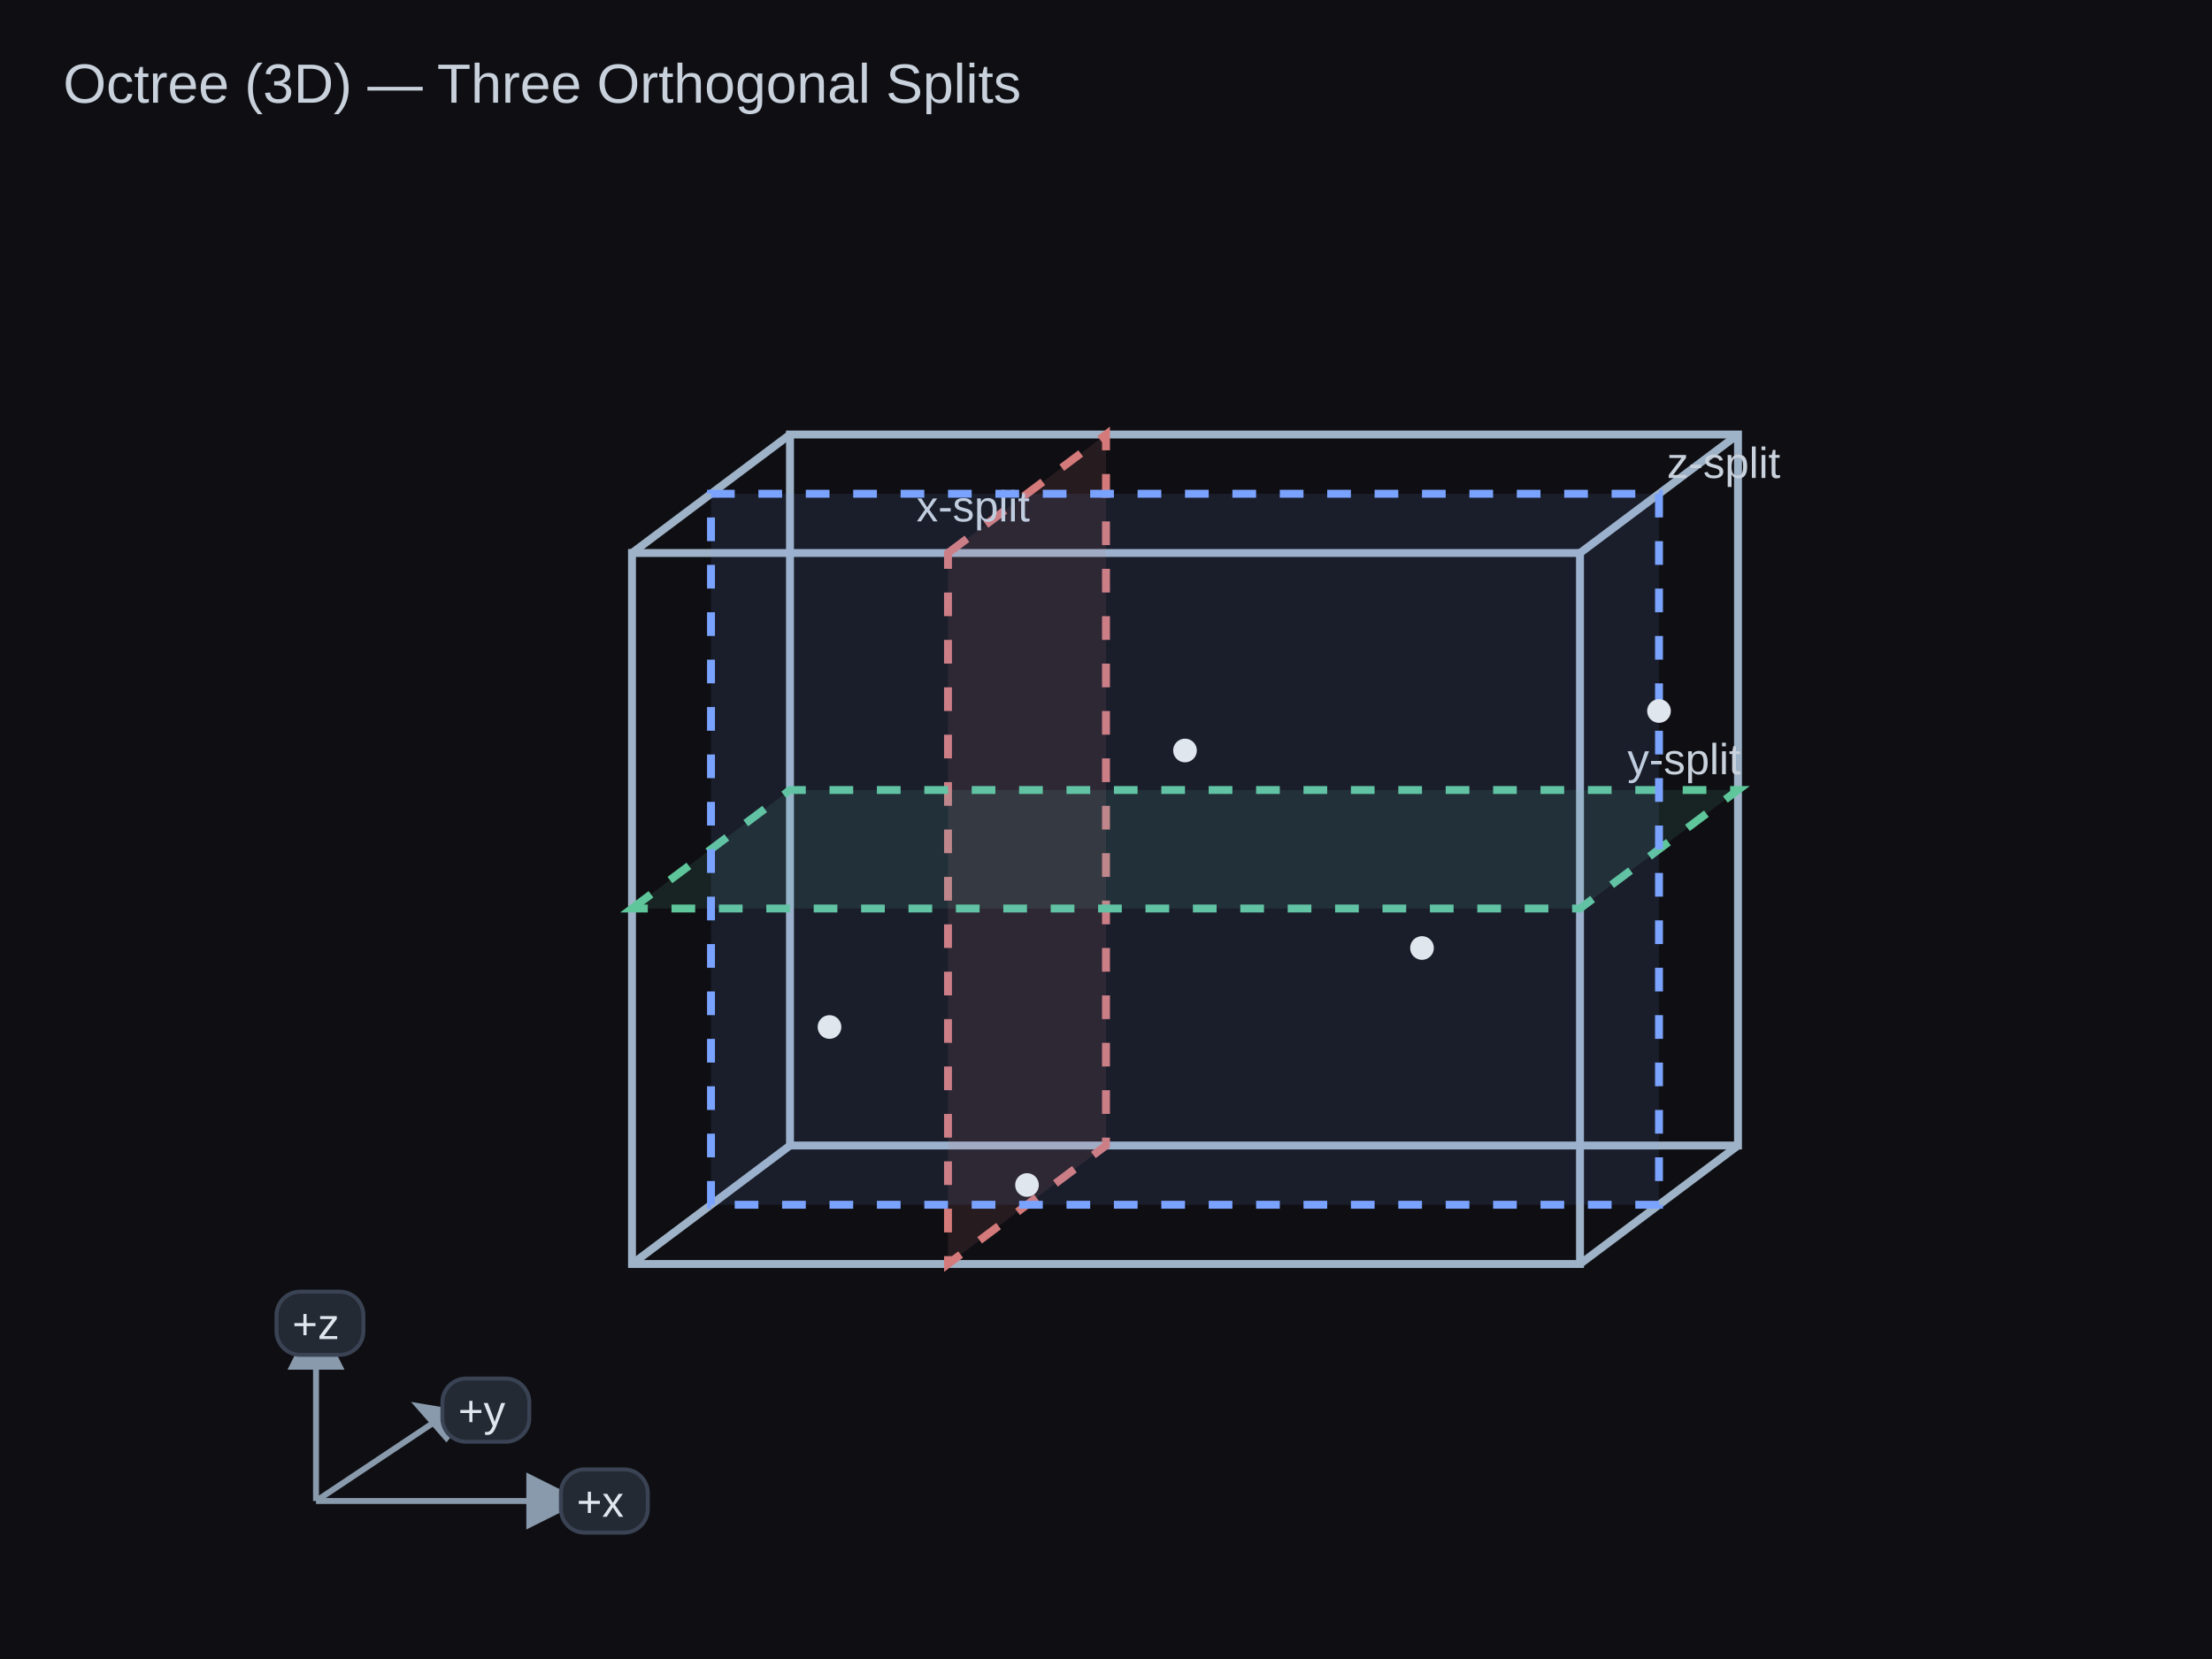
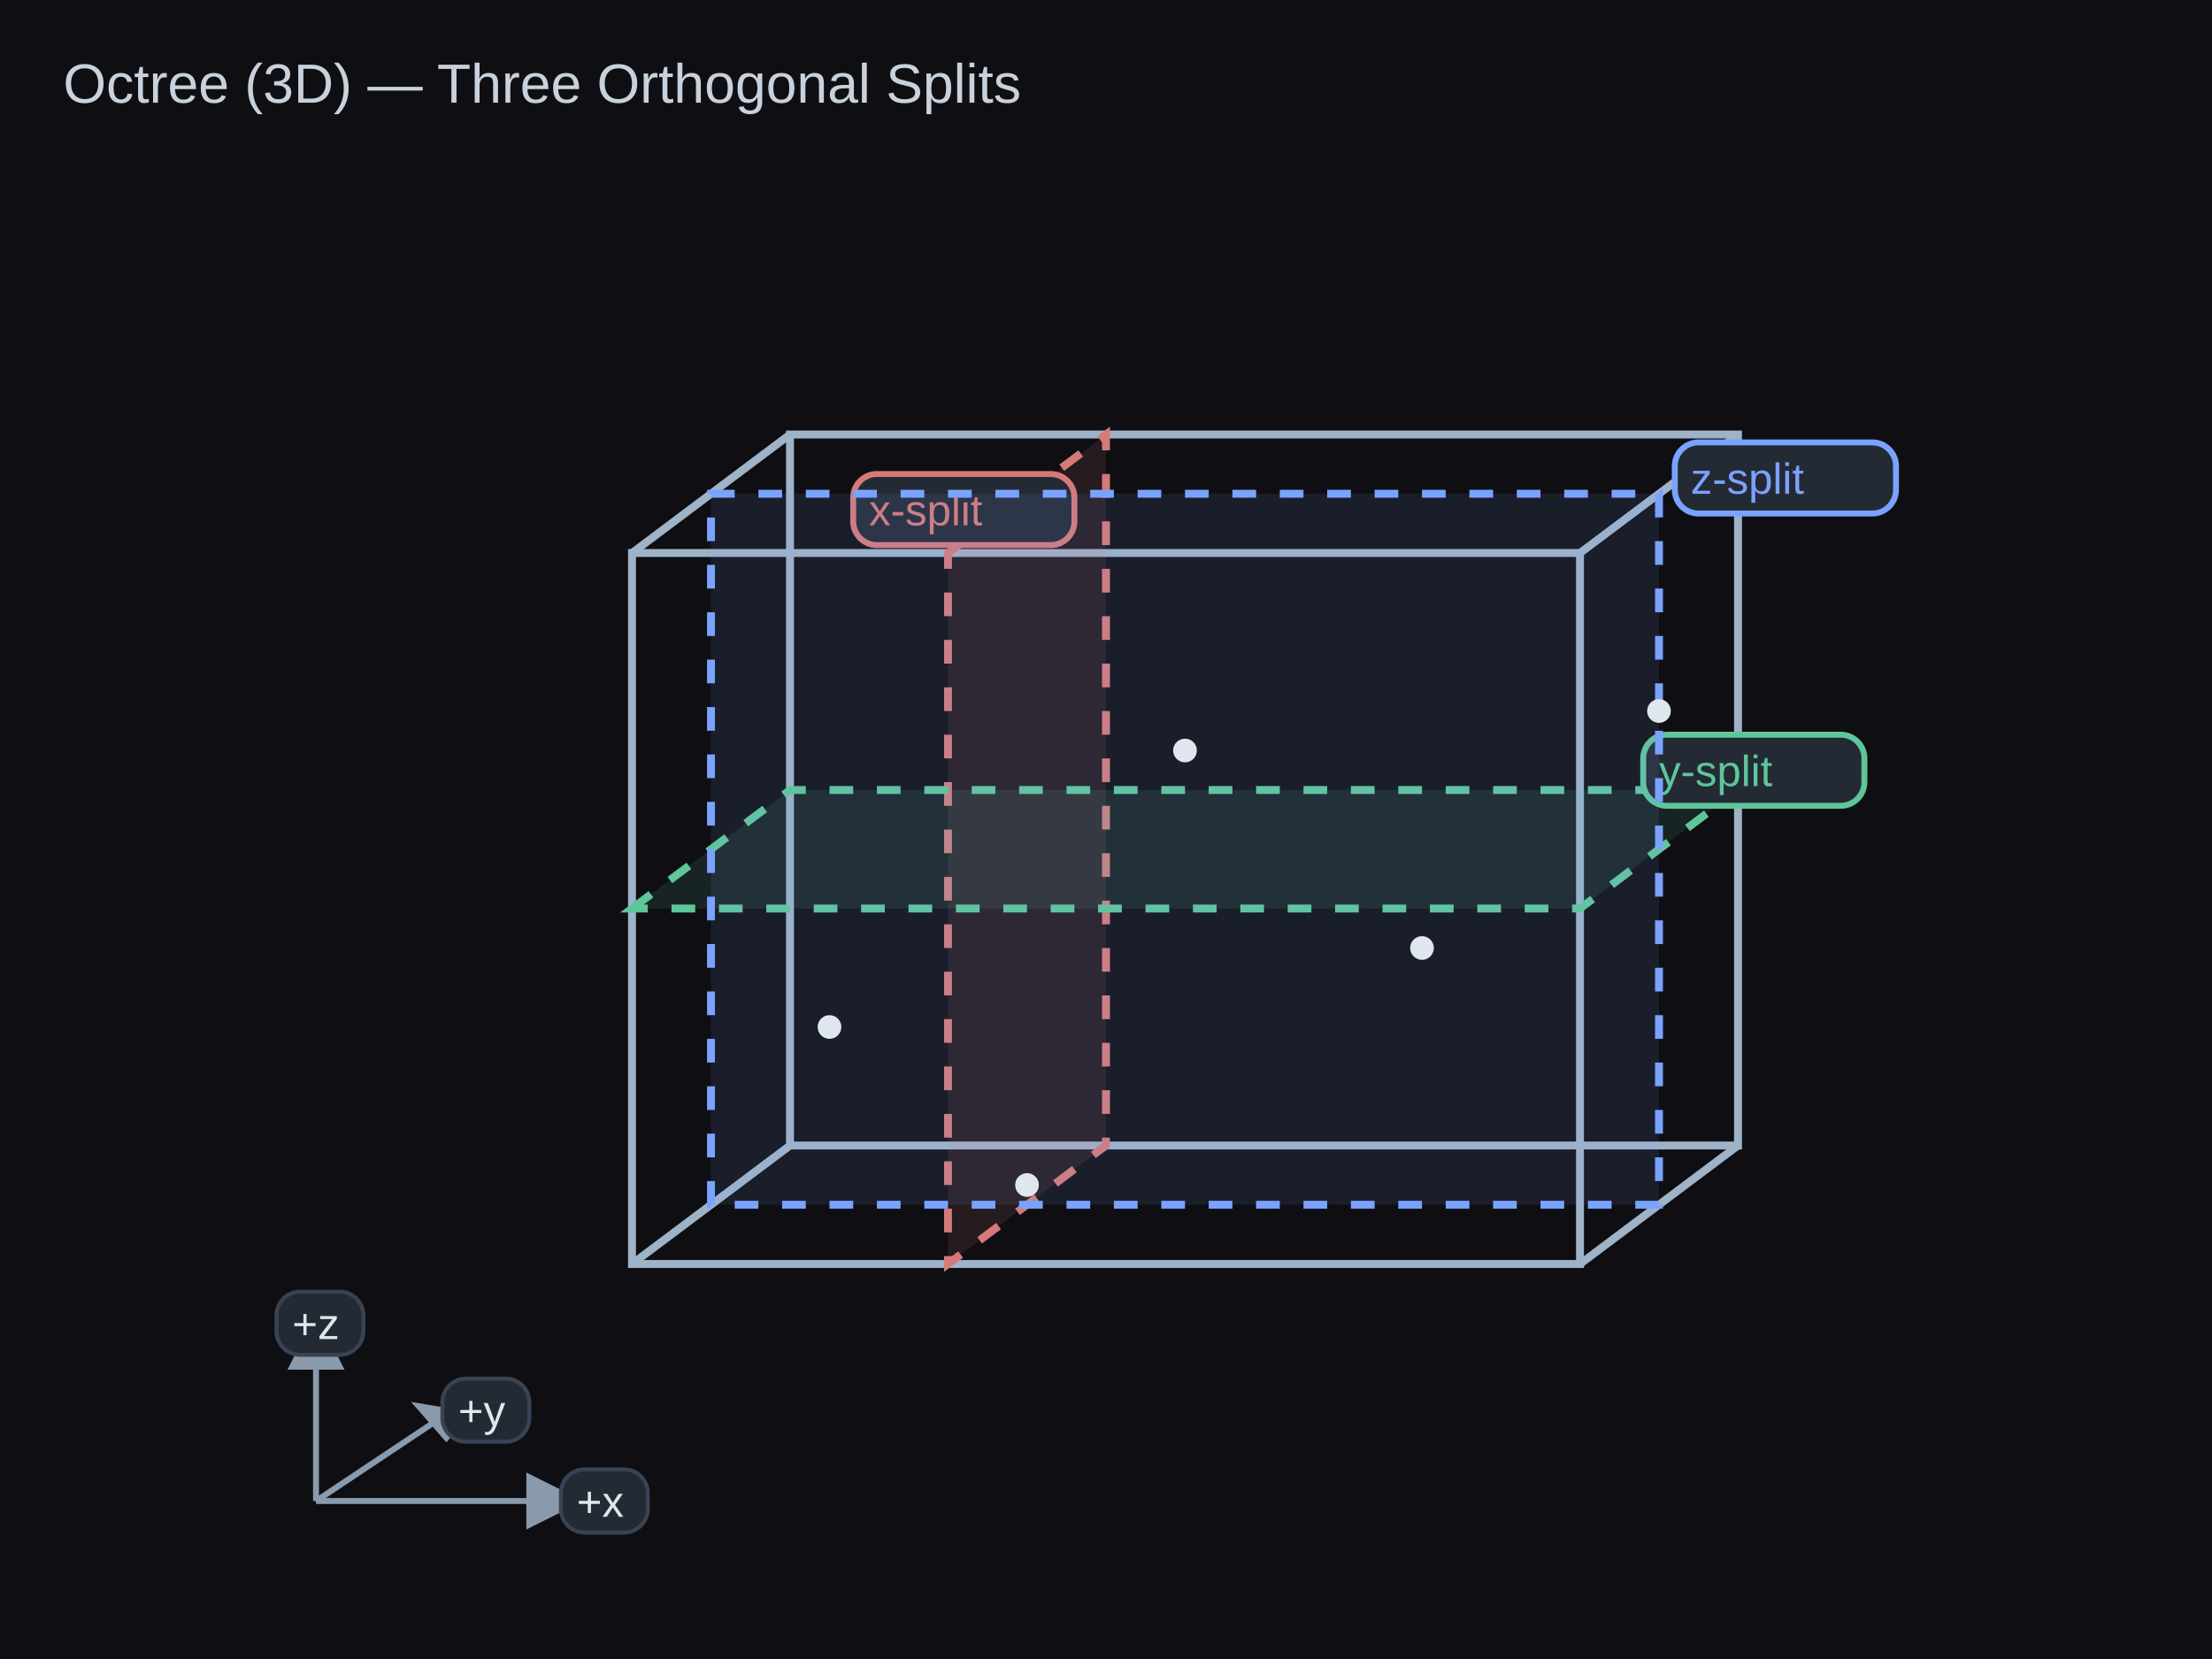
<svg xmlns="http://www.w3.org/2000/svg" width="560" height="420" viewBox="0 0 560 420">
  <rect x="0" y="0" width="560" height="420" fill="#0f0f13" />
  <g font-family="Verdana,Arial,sans-serif" font-size="14" fill="#c8d1dc">
    <text x="16" y="26">Octree (3D) — Three Orthogonal Splits</text>
  </g>
  <g fill="none" stroke="#9fb3c8" stroke-width="2">
    <rect x="160" y="140" width="240" height="180" />
    <rect x="200" y="110" width="240" height="180" />
    <line x1="160" y1="140" x2="200" y2="110" />
    <line x1="400" y1="140" x2="440" y2="110" />
    <line x1="160" y1="320" x2="200" y2="290" />
    <line x1="400" y1="320" x2="440" y2="290" />
  </g>
  <g fill="rgba(213, 122, 122, 0.12)" stroke="#d57a7a" stroke-width="2" stroke-dasharray="6 6">
    <polygon points="240,140 280,110 280,290 240,320" />
  </g>
-   <g font-family="Verdana,Arial,sans-serif" font-size="11" fill="#c8d1dc">
-     <text x="232" y="132">x-split</text>
+   <g font-family="Verdana,Arial,sans-serif" font-size="11">
+     <rect x="216" y="120" width="56" height="18" rx="6" ry="6" fill="#242a34" stroke="#d57a7a" stroke-width="1.5" />
+     <text x="220" y="133" fill="#d57a7a">x-split</text>
  </g>
  <g fill="rgba(94, 198, 154, 0.12)" stroke="#5ec69a" stroke-width="2" stroke-dasharray="6 6">
    <polygon points="160,230 200,200 440,200 400,230" />
  </g>
-   <g font-family="Verdana,Arial,sans-serif" font-size="11" fill="#c8d1dc">
-     <text x="412" y="196">y-split</text>
+   <g font-family="Verdana,Arial,sans-serif" font-size="11">
+     <rect x="416" y="186" width="56" height="18" rx="6" ry="6" fill="#242a34" stroke="#5ec69a" stroke-width="1.5" />
+     <text x="420" y="199" fill="#5ec69a">y-split</text>
  </g>
  <g fill="rgba(122, 162, 255, 0.10)" stroke="#7aa2ff" stroke-width="2" stroke-dasharray="6 6">
    <polygon points="180,125 420,125 420,305 180,305" />
  </g>
-   <g font-family="Verdana,Arial,sans-serif" font-size="11" fill="#c8d1dc">
-     <text x="422" y="121">z-split</text>
+   <g font-family="Verdana,Arial,sans-serif" font-size="11">
+     <rect x="424" y="112" width="56" height="18" rx="6" ry="6" fill="#242a34" stroke="#7aa2ff" stroke-width="1.5" />
+     <text x="428" y="125" fill="#7aa2ff">z-split</text>
  </g>
  <g fill="#e0e6ee">
    <circle cx="210" cy="260" r="3" />
    <circle cx="300" cy="190" r="3" />
    <circle cx="360" cy="240" r="3" />
    <circle cx="260" cy="300" r="3" />
    <circle cx="420" cy="180" r="3" />
  </g>
  <g stroke="#9fb3c8" stroke-width="1.5" fill="none" opacity="0.85">
    <line x1="80" y1="380" x2="140" y2="380" />
    <polygon fill="#9fb3c8" points="134,374 134,386 146,380" />
    <line x1="80" y1="380" x2="110" y2="360" />
    <polygon fill="#9fb3c8" points="106,356 113,364 118,358" />
    <line x1="80" y1="380" x2="80" y2="340" />
    <polygon fill="#9fb3c8" points="74,346 86,346 80,334" />
  </g>
  <g font-family="Verdana,Arial,sans-serif" font-size="11" text-anchor="start">
    <rect x="142" y="372" width="22" height="16" rx="6" ry="6" fill="#242a34" stroke="#3a4354" stroke-width="1" />
    <text x="146" y="384" fill="#e0e6ee">+x</text>
    <rect x="112" y="349" width="22" height="16" rx="6" ry="6" fill="#242a34" stroke="#3a4354" stroke-width="1" />
    <text x="116" y="361" fill="#e0e6ee">+y</text>
    <rect x="70" y="327" width="22" height="16" rx="6" ry="6" fill="#242a34" stroke="#3a4354" stroke-width="1" />
    <text x="74" y="339" fill="#e0e6ee">+z</text>
  </g>
</svg>
